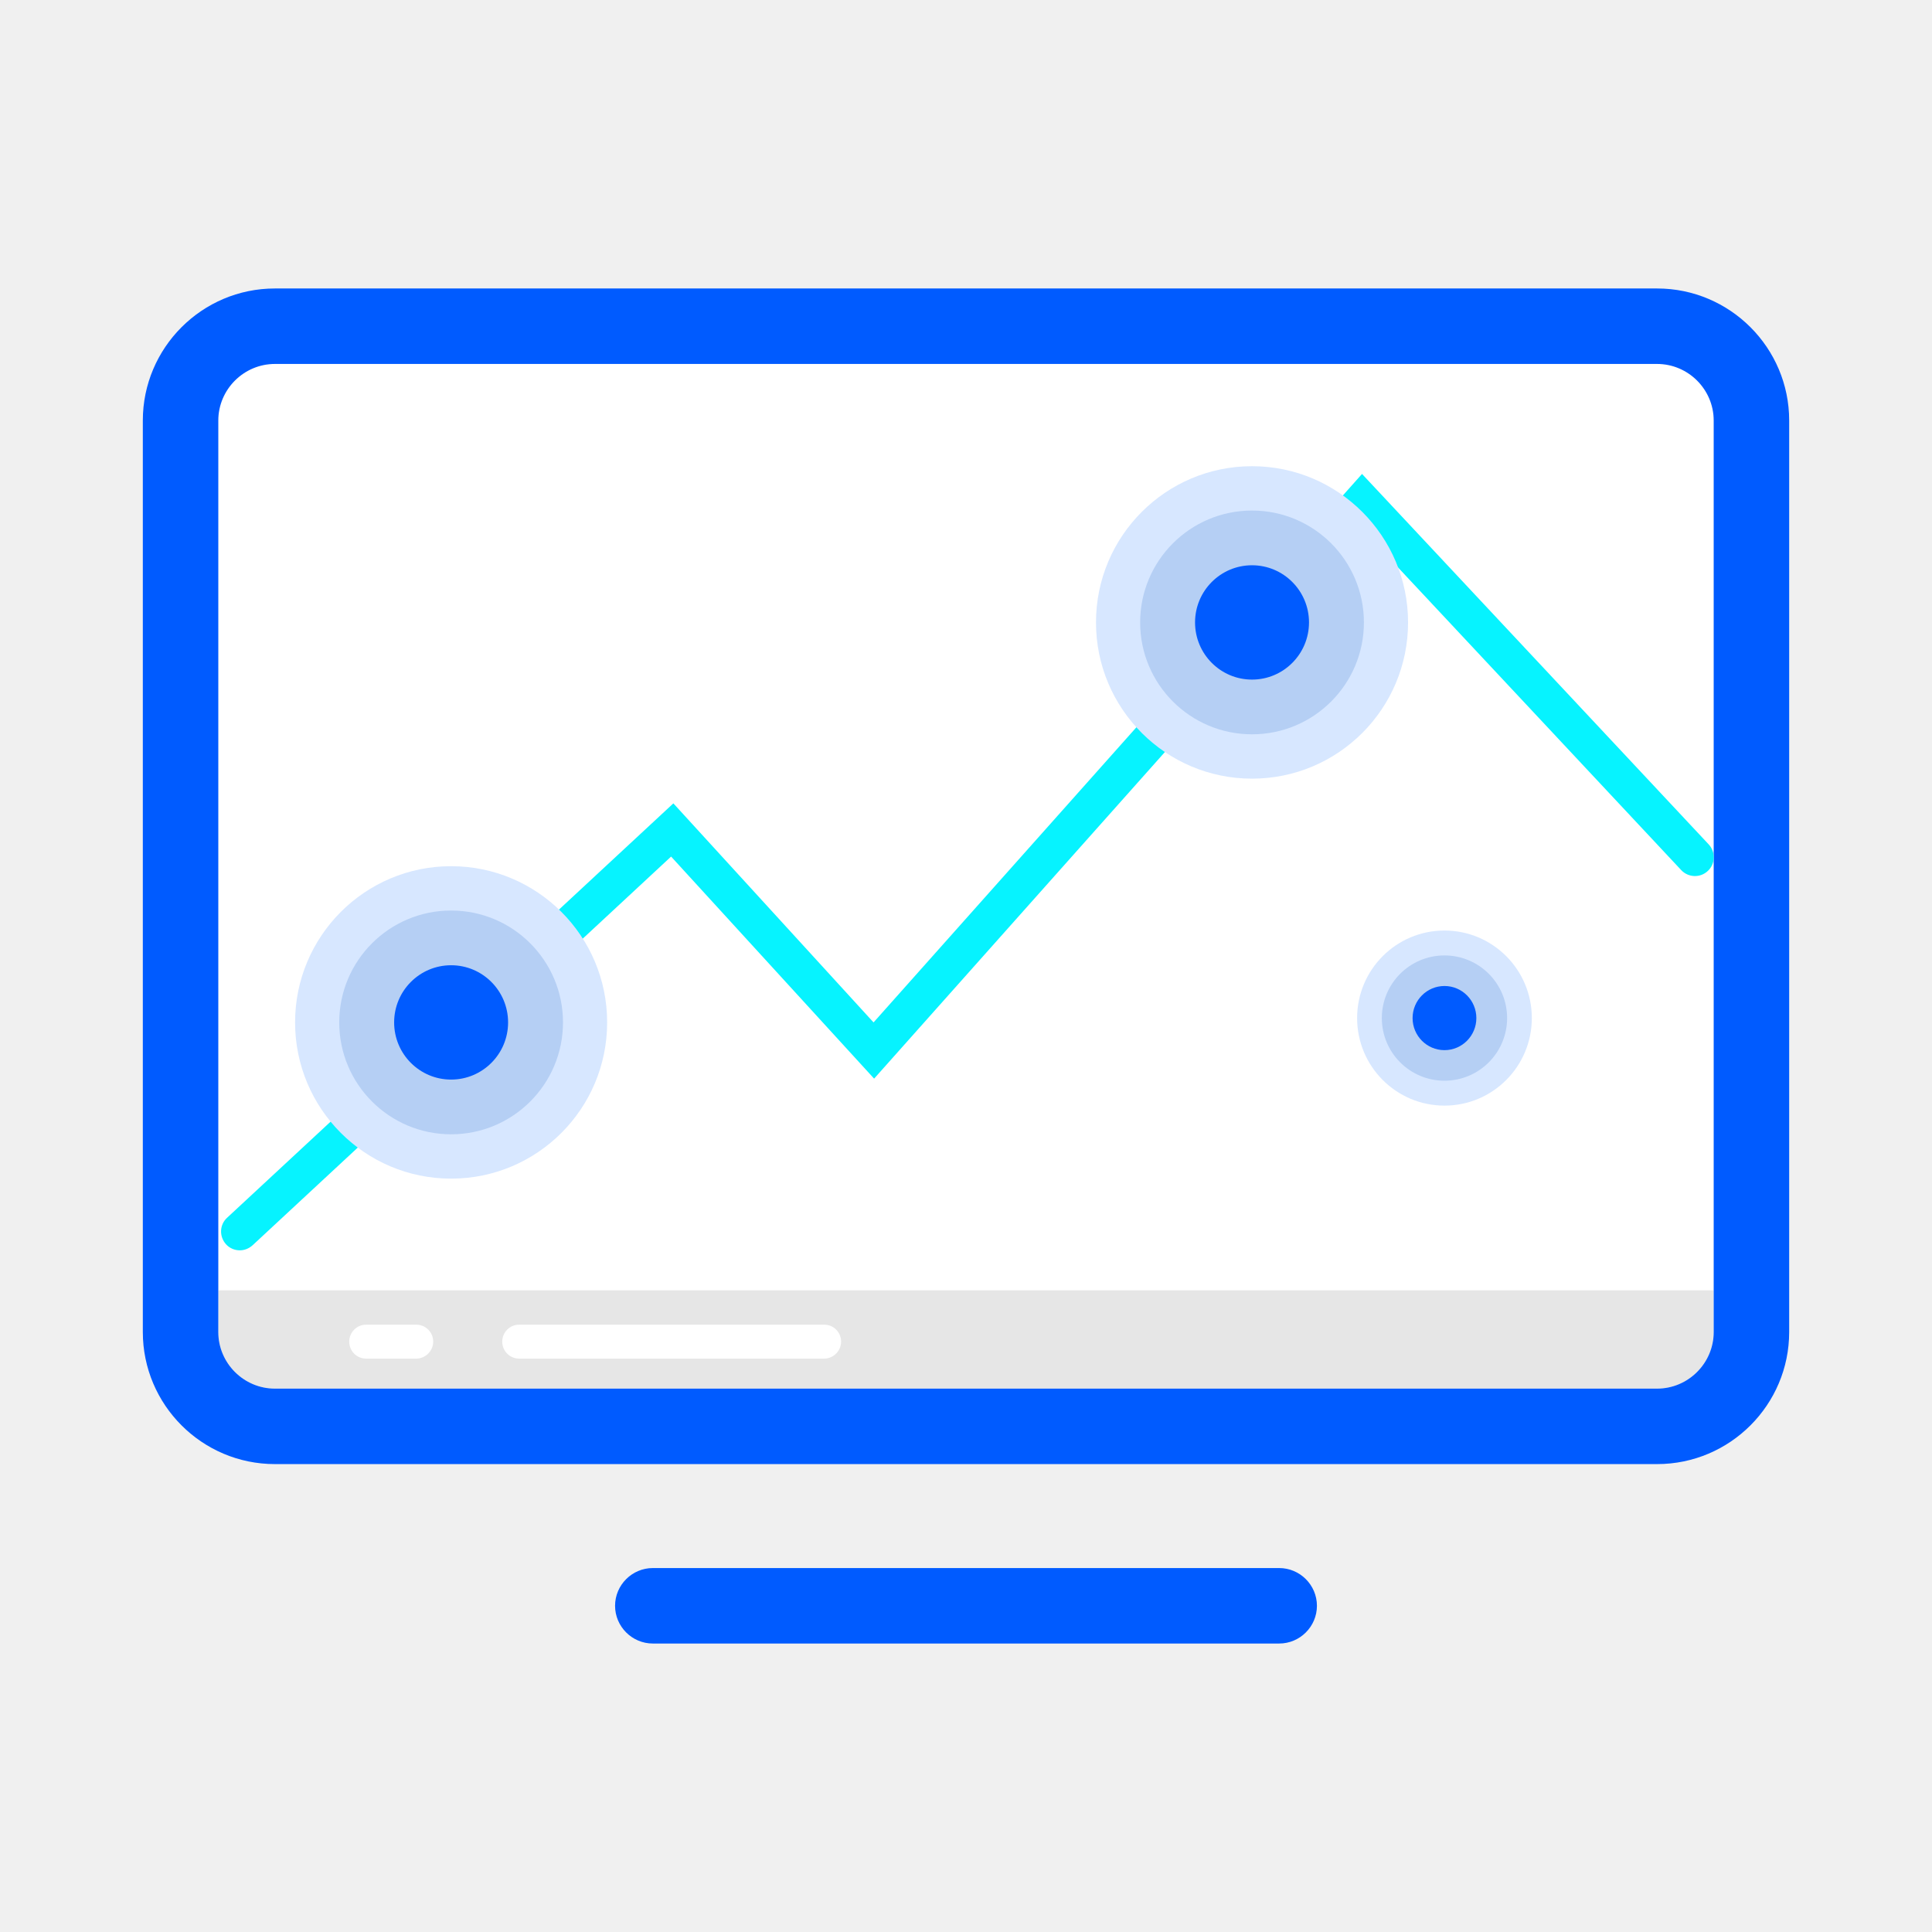
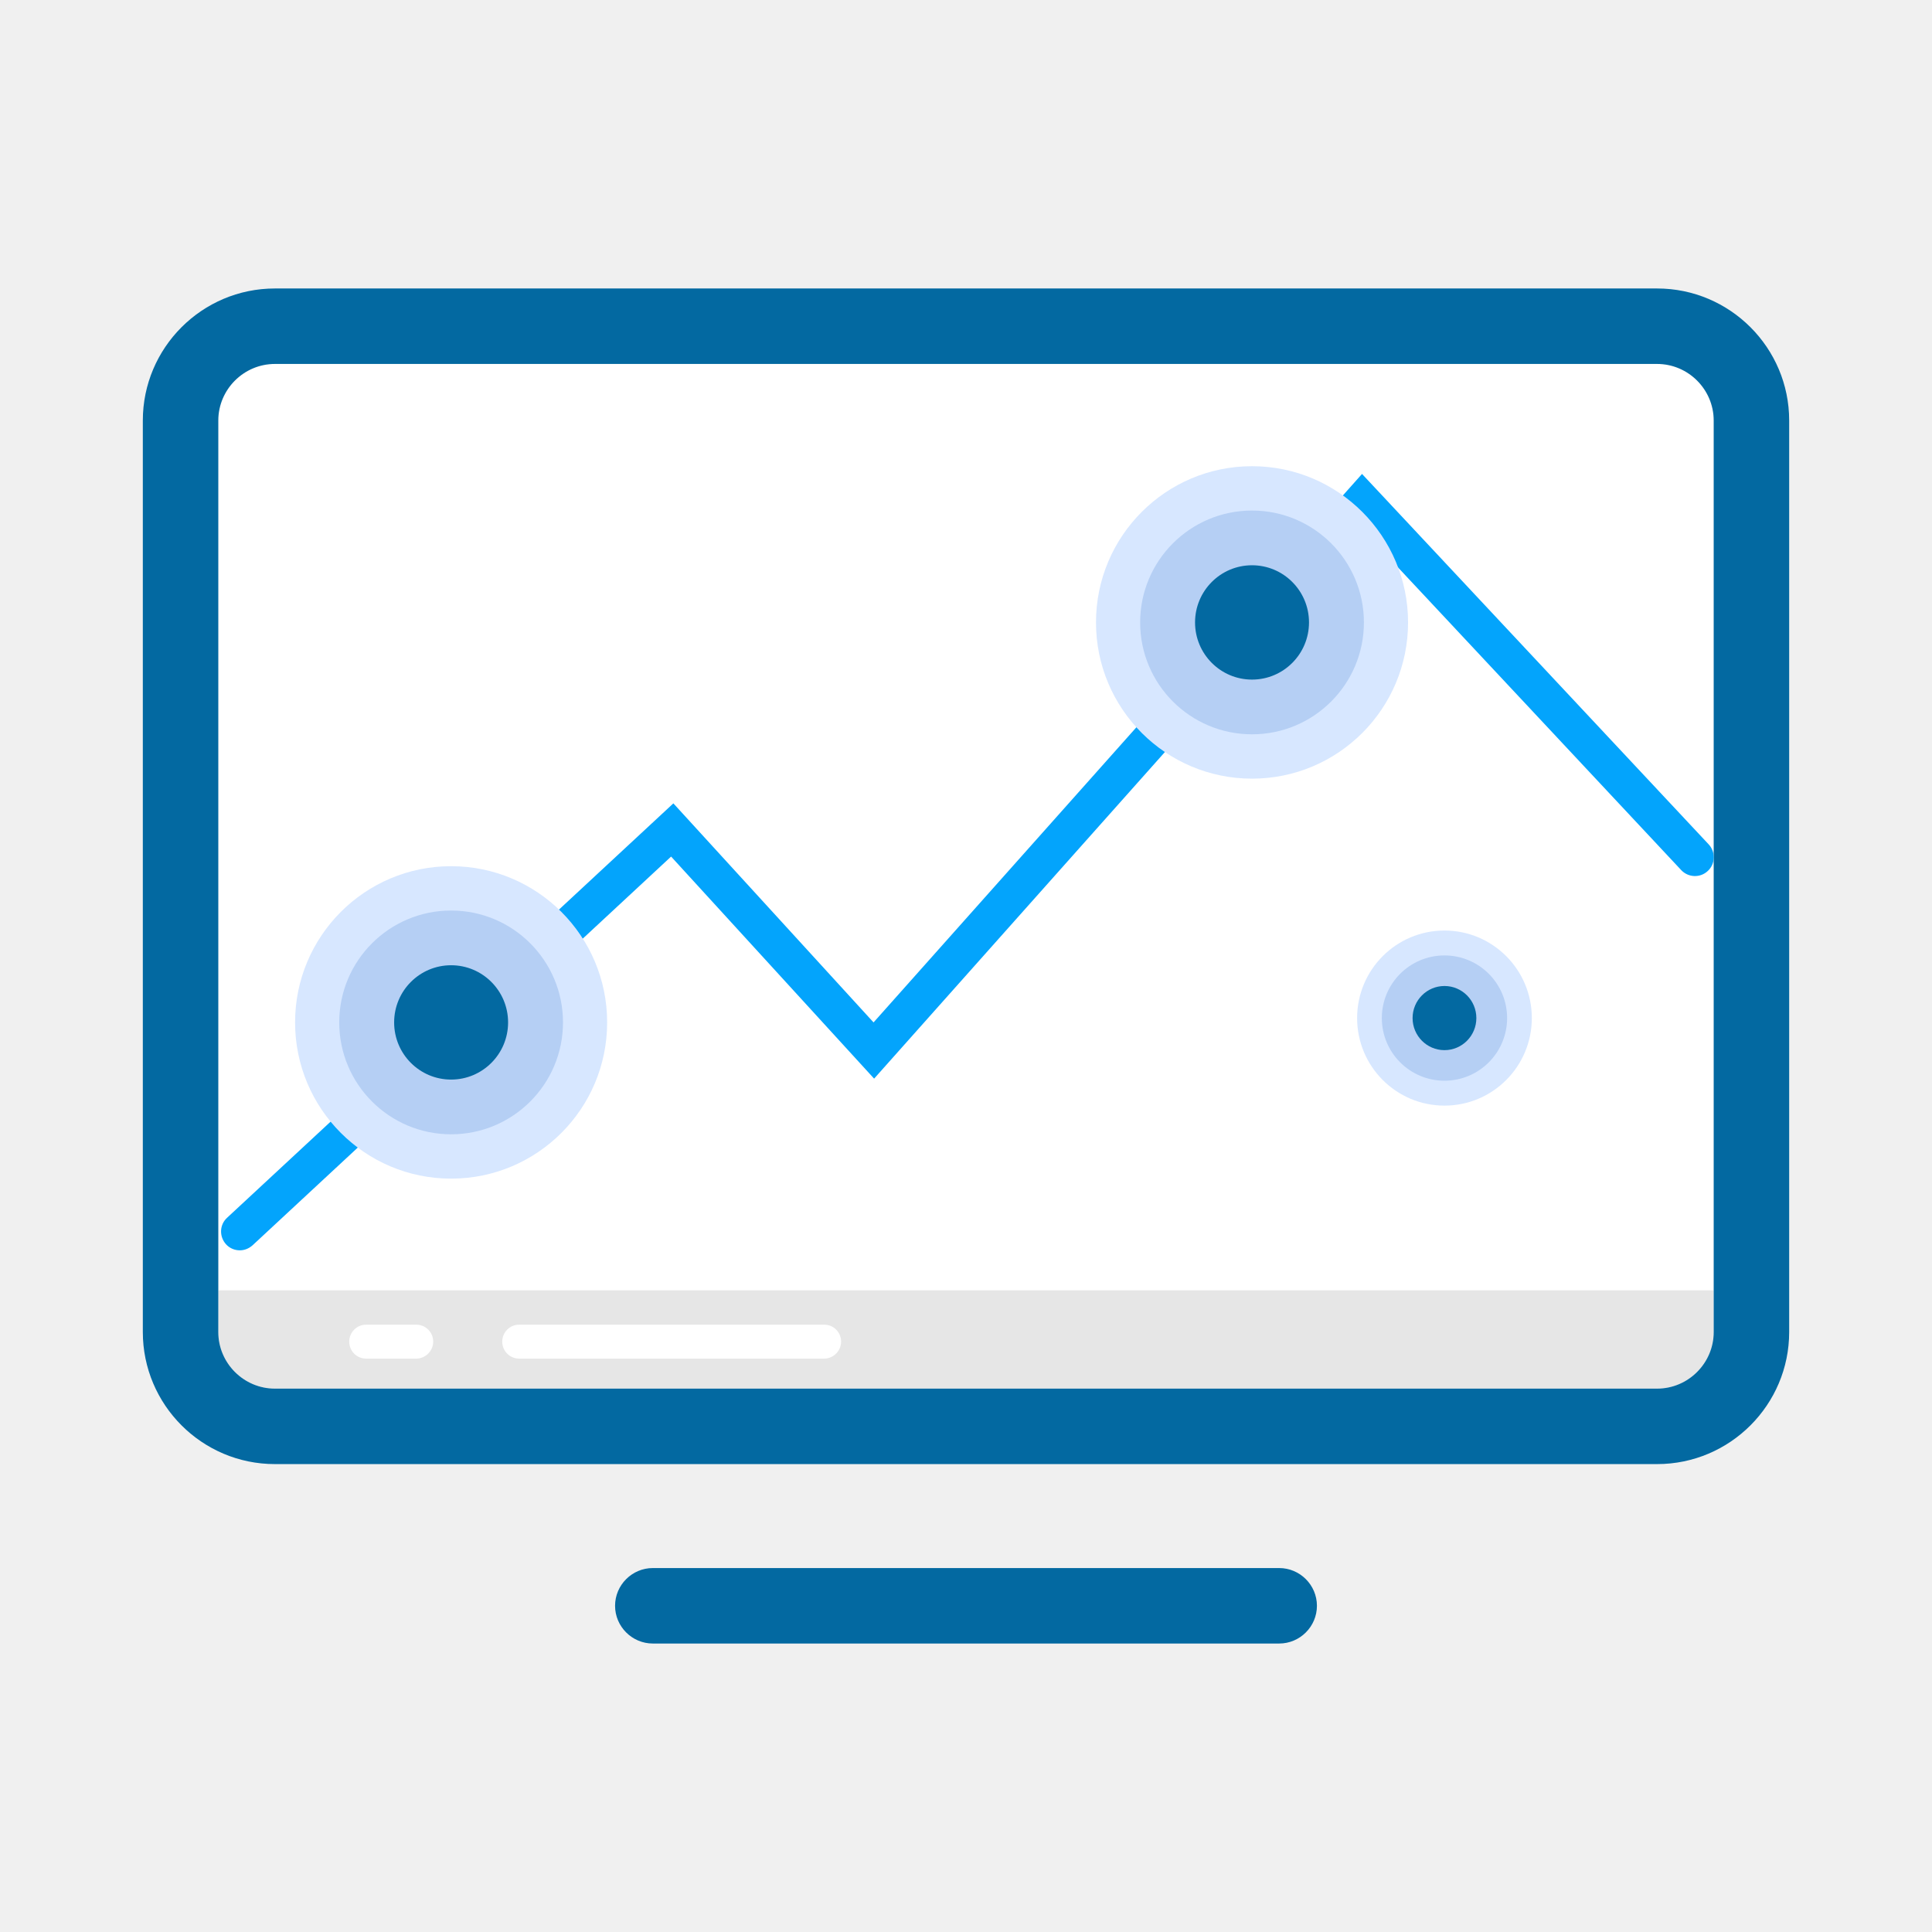
<svg xmlns="http://www.w3.org/2000/svg" width="800px" height="800px" viewBox="0 0 1024 1024" class="icon" version="1.1">
  <path d="M878.3 192.9H145.7c-16.5 0-30 13.5-30 30V706c0 16.5 13.5 30 30 30h732.6c16.5 0 30-13.5 30-30V222.9c0-16.5-13.5-30-30-30z" fill="#FFFFFF" />
  <path d="M145.7 736h732.6c16.5 0 30-13.5 30-30v-22.1H115.7V706c0 16.6 13.5 30 30 30z" fill="#E6E6E6" />
-   <path d="M878.3 152.9H145.7c-38.6 0-70 31.4-70 70V706c0 38.6 31.4 70 70 70h732.6c38.6 0 70-31.4 70-70V222.9c0-38.6-31.4-70-70-70z m30 531V706c0 16.5-13.5 30-30 30H145.7c-16.5 0-30-13.5-30-30V222.9c0-16.5 13.5-30 30-30h732.6c16.5 0 30 13.5 30 30v461zM678 871.1H346c-11 0-20-9-20-20s9-20 20-20h332c11 0 20 9 20 20s-9 20-20 20z" fill="#005BFF" />
-   <path d="M127.1 662.7c-2.7 0-5.4-1.1-7.3-3.2-3.7-4.1-3.5-10.4 0.6-14.1l236.5-219.6L463 541.9l258.9-290.7 183.7 196.3c3.8 4 3.6 10.4-0.4 14.1-4 3.8-10.3 3.6-14.1-0.4L722.3 280.8l-259 290.9L355.7 454 133.9 660c-2 1.8-4.4 2.7-6.8 2.7z" fill="#06F3FF" />
+   <path d="M878.3 152.9H145.7c-38.6 0-70 31.4-70 70V706c0 38.6 31.4 70 70 70h732.6c38.6 0 70-31.4 70-70V222.9c0-38.6-31.4-70-70-70z m30 531V706c0 16.5-13.5 30-30 30H145.7c-16.5 0-30-13.5-30-30V222.9c0-16.5 13.5-30 30-30h732.6c16.5 0 30 13.5 30 30v461zM678 871.1H346c-11 0-20-9-20-20s9-20 20-20h332c11 0 20 9 20 20s-9 20-20 20z" fill="#0369A1" />
+   <path d="M127.1 662.7c-2.7 0-5.4-1.1-7.3-3.2-3.7-4.1-3.5-10.4 0.6-14.1l236.5-219.6L463 541.9l258.9-290.7 183.7 196.3c3.8 4 3.6 10.4-0.4 14.1-4 3.8-10.3 3.6-14.1-0.4L722.3 280.8l-259 290.9L355.7 454 133.9 660c-2 1.8-4.4 2.7-6.8 2.7z" fill="#03a4fc" />
  <path d="M156.4 541.9a82.7 82.8 0 1 0 165.4 0 82.7 82.8 0 1 0-165.4 0Z" fill="#D7E7FF" />
  <path d="M179.8 541.9a59.3 59.3 0 1 0 118.6 0 59.3 59.3 0 1 0-118.6 0Z" fill="#B5CFF4" />
-   <path d="M208.9 541.9a30.2 30.3 0 1 0 60.4 0 30.2 30.3 0 1 0-60.4 0Z" fill="#005BFF" />
+   <path d="M208.9 541.9a30.2 30.3 0 1 0 60.4 0 30.2 30.3 0 1 0-60.4 0Z" fill="#0369A1" />
  <path d="M580.9 329.9a82.7 82.8 0 1 0 165.4 0 82.7 82.8 0 1 0-165.4 0Z" fill="#D7E7FF" />
  <path d="M604.3 329.9a59.3 59.3 0 1 0 118.6 0 59.3 59.3 0 1 0-118.6 0Z" fill="#B5CFF4" />
-   <path d="M633.4 329.9a30.2 30.3 0 1 0 60.4 0 30.2 30.3 0 1 0-60.4 0Z" fill="#005BFF" />
+   <path d="M633.4 329.9a30.2 30.3 0 1 0 60.4 0 30.2 30.3 0 1 0-60.4 0Z" fill="#0369A1" />
  <path d="M719.3 539.6a46.3 46.4 0 1 0 92.6 0 46.3 46.4 0 1 0-92.6 0Z" fill="#D7E7FF" />
  <path d="M732.4 539.6a33.2 33.2 0 1 0 66.4 0 33.2 33.2 0 1 0-66.4 0Z" fill="#B5CFF4" />
-   <path d="M748.7 539.6a16.9 17 0 1 0 33.8 0 16.9 17 0 1 0-33.8 0Z" fill="#005BFF" />
+   <path d="M748.7 539.6a16.9 17 0 1 0 33.8 0 16.9 17 0 1 0-33.8 0Z" fill="#0369A1" />
  <path d="M436.8 720.1H275.2c-5 0-9-4-9-9s4-9 9-9h161.6c5 0 9 4 9 9 0 4.9-4.1 9-9 9zM220.6 720.1h-26.5c-5 0-9-4-9-9s4-9 9-9h26.5c5 0 9 4 9 9 0 4.9-4.1 9-9 9z" fill="#FFFFFF" />
</svg>
